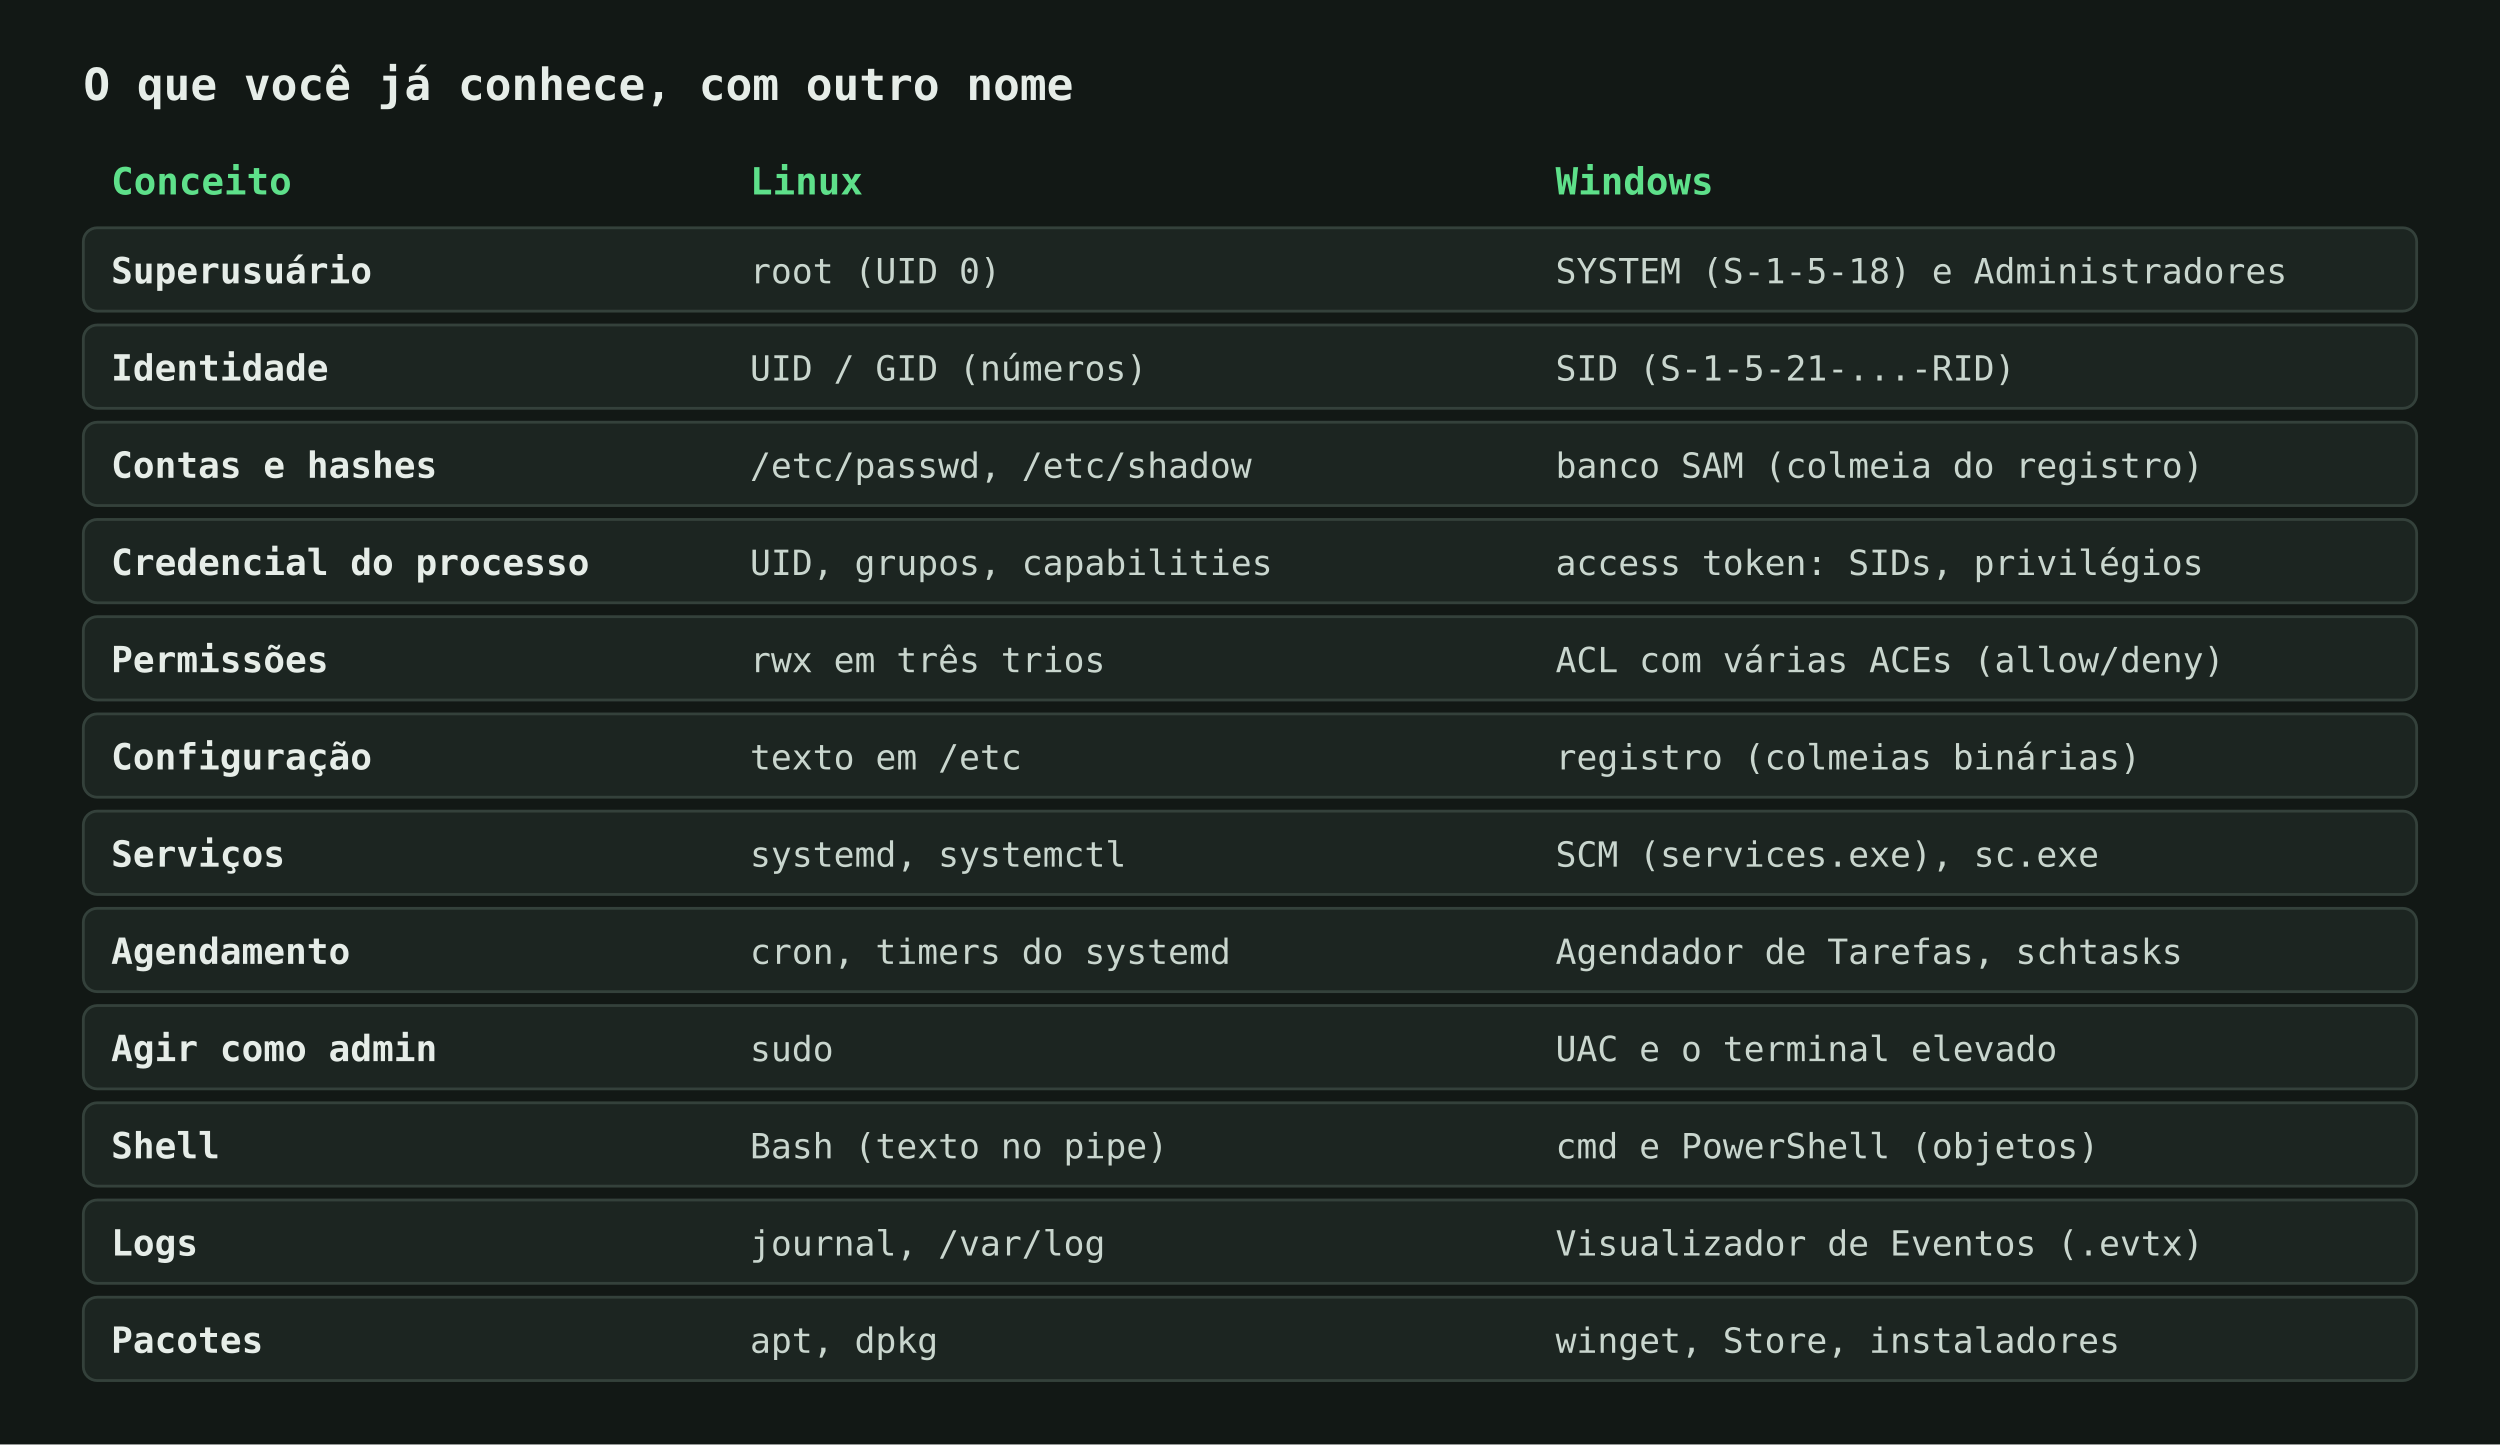
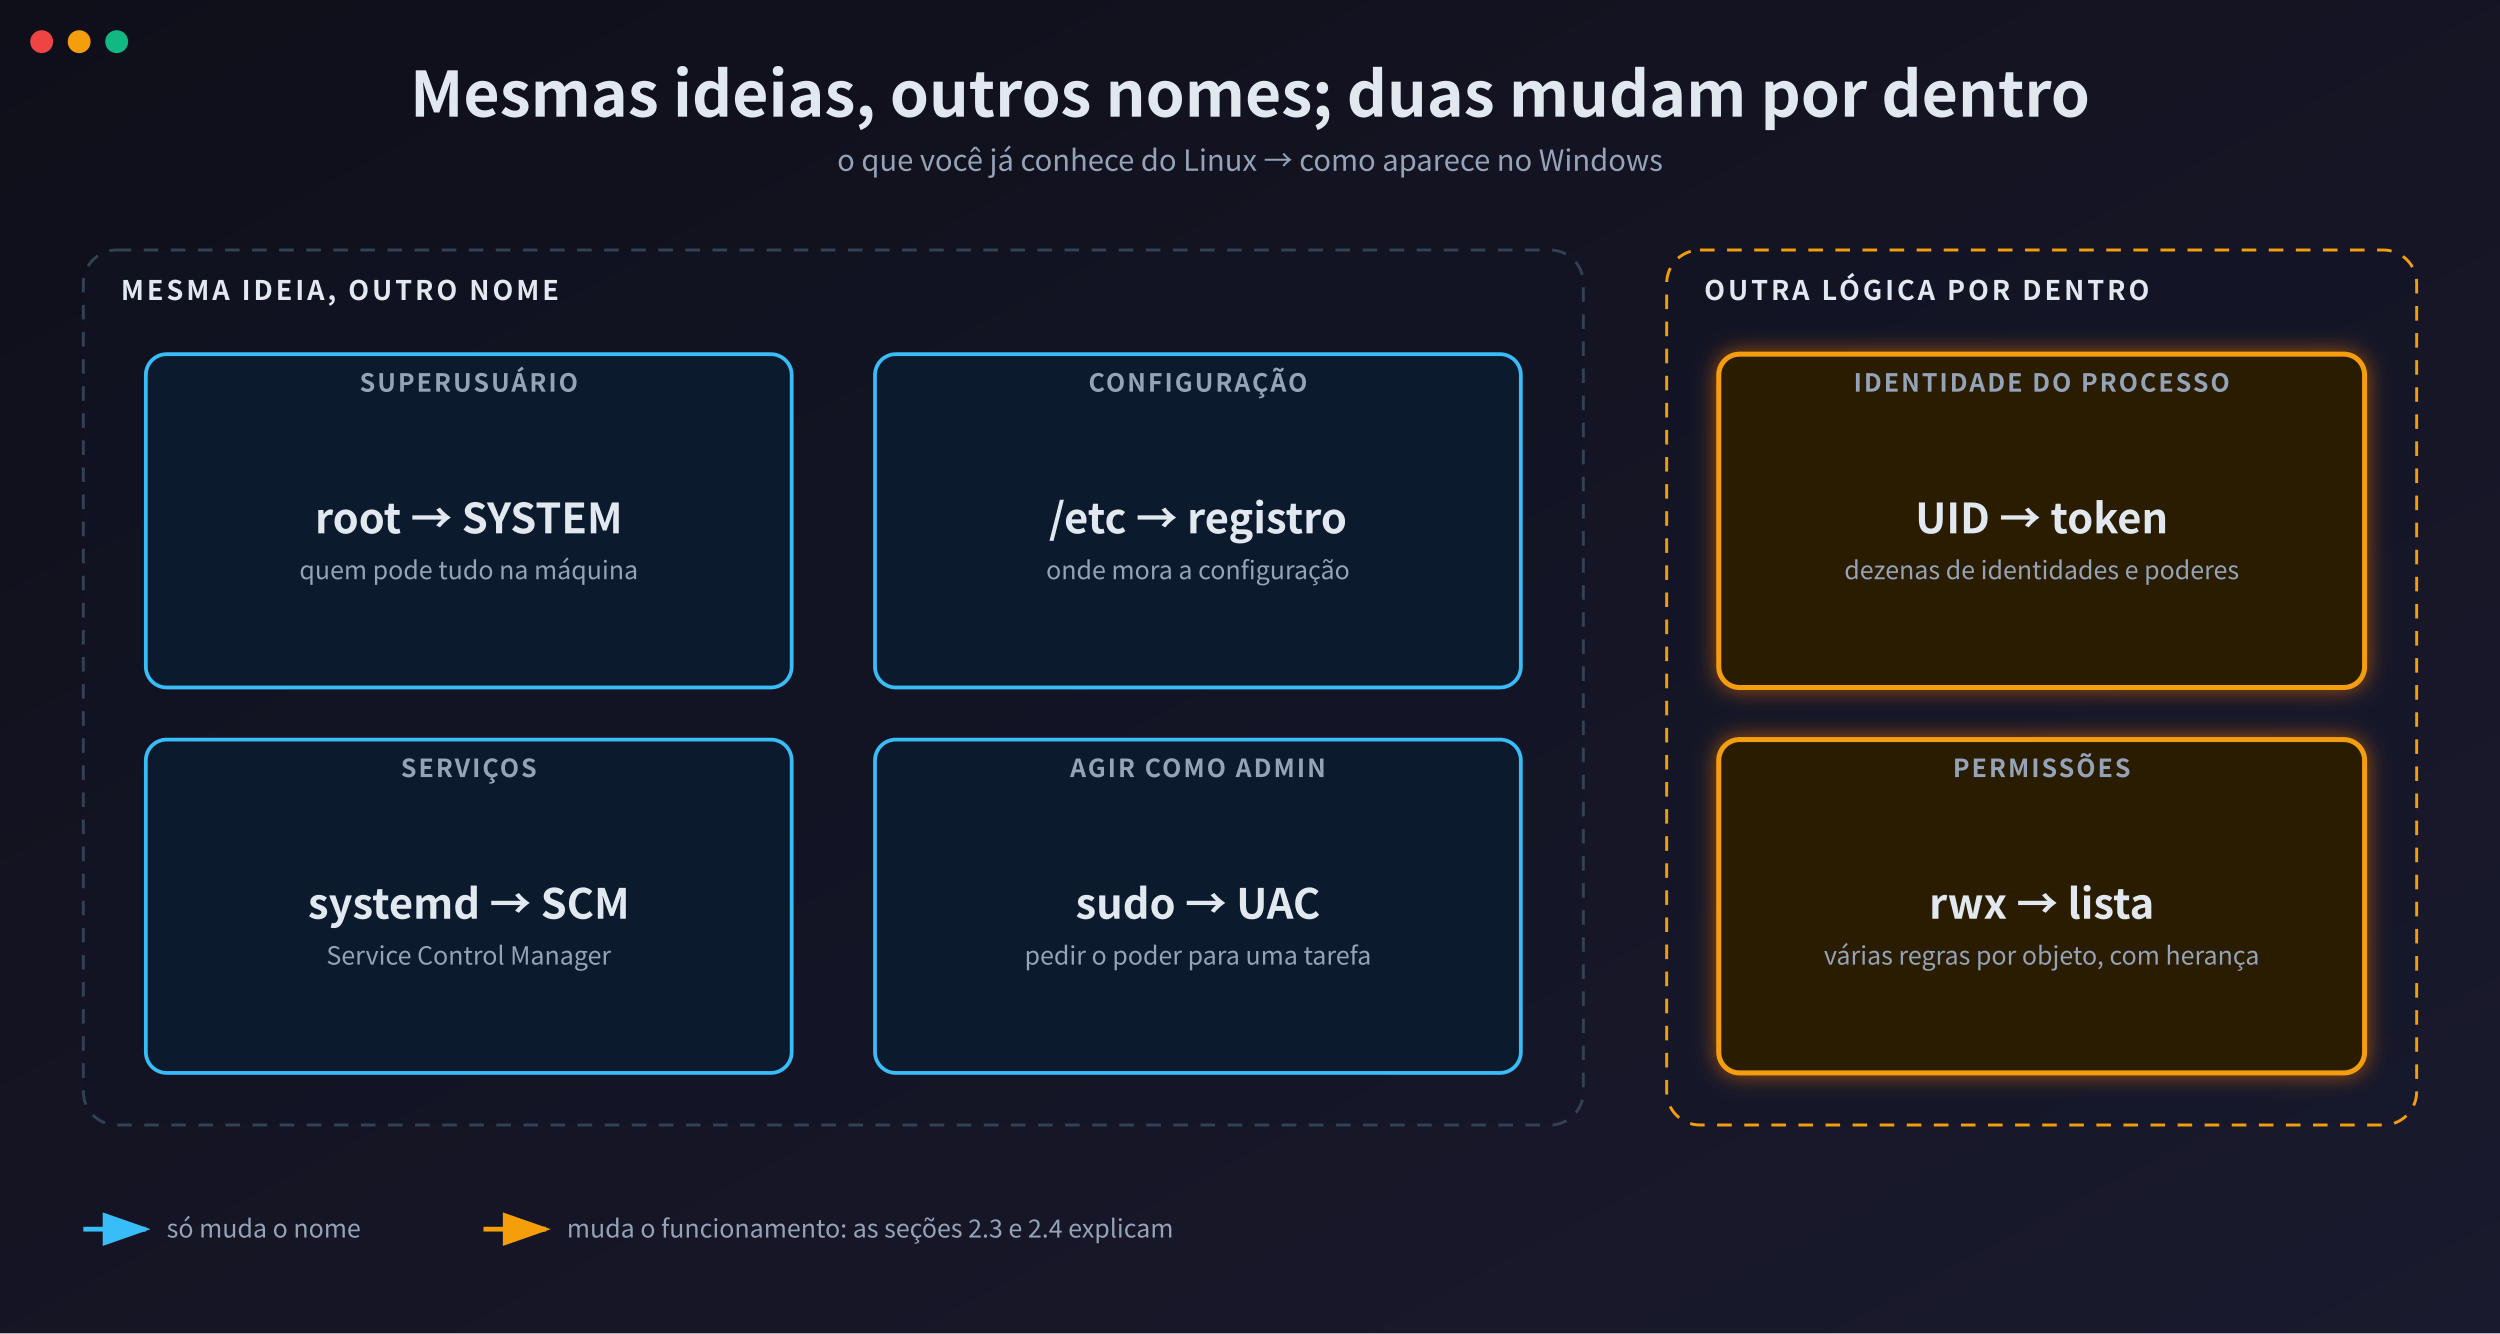
- <svg xmlns="http://www.w3.org/2000/svg" viewBox="0 0 900 520" role="img" aria-labelledby="t d">
-   <style>
-     text { font-family: ui-monospace, "DejaVu Sans Mono", Menlo, Consolas, monospace; fill: #e6ede8; }
-     .t { font-size: 16px; font-weight: 700; }
-     .h { font-size: 13.5px; font-weight: 700; fill: #5ee08a; }
-     .c { font-size: 13px; font-weight: 700; }
-     .s { font-size: 12.5px; fill: #c9d6ce; }
-     .row { fill: #1c2521; stroke: #34413b; stroke-width: 1; }
-   </style>
-   <rect width="900" height="520" fill="#121815" />
-   <text class="t" x="30" y="36">O que você já conhece, com outro nome</text>
-   <text class="h" x="40" y="70">Conceito</text>
-   <text class="h" x="270" y="70">Linux</text>
-   <text class="h" x="560" y="70">Windows</text>
-   <rect class="row" x="30" y="82" width="840" height="30" rx="5" />
-   <text class="c" x="40" y="102">Superusuário</text>
-   <text class="s" x="270" y="102">root (UID 0)</text>
-   <text class="s" x="560" y="102">SYSTEM (S-1-5-18) e Administradores</text>
-   <rect class="row" x="30" y="117" width="840" height="30" rx="5" />
-   <text class="c" x="40" y="137">Identidade</text>
-   <text class="s" x="270" y="137">UID / GID (números)</text>
-   <text class="s" x="560" y="137">SID (S-1-5-21-...-RID)</text>
-   <rect class="row" x="30" y="152" width="840" height="30" rx="5" />
-   <text class="c" x="40" y="172">Contas e hashes</text>
-   <text class="s" x="270" y="172">/etc/passwd, /etc/shadow</text>
-   <text class="s" x="560" y="172">banco SAM (colmeia do registro)</text>
-   <rect class="row" x="30" y="187" width="840" height="30" rx="5" />
-   <text class="c" x="40" y="207">Credencial do processo</text>
-   <text class="s" x="270" y="207">UID, grupos, capabilities</text>
-   <text class="s" x="560" y="207">access token: SIDs, privilégios</text>
-   <rect class="row" x="30" y="222" width="840" height="30" rx="5" />
-   <text class="c" x="40" y="242">Permissões</text>
-   <text class="s" x="270" y="242">rwx em três trios</text>
-   <text class="s" x="560" y="242">ACL com várias ACEs (allow/deny)</text>
-   <rect class="row" x="30" y="257" width="840" height="30" rx="5" />
-   <text class="c" x="40" y="277">Configuração</text>
-   <text class="s" x="270" y="277">texto em /etc</text>
-   <text class="s" x="560" y="277">registro (colmeias binárias)</text>
-   <rect class="row" x="30" y="292" width="840" height="30" rx="5" />
-   <text class="c" x="40" y="312">Serviços</text>
-   <text class="s" x="270" y="312">systemd, systemctl</text>
-   <text class="s" x="560" y="312">SCM (services.exe), sc.exe</text>
-   <rect class="row" x="30" y="327" width="840" height="30" rx="5" />
-   <text class="c" x="40" y="347">Agendamento</text>
-   <text class="s" x="270" y="347">cron, timers do systemd</text>
-   <text class="s" x="560" y="347">Agendador de Tarefas, schtasks</text>
-   <rect class="row" x="30" y="362" width="840" height="30" rx="5" />
-   <text class="c" x="40" y="382">Agir como admin</text>
-   <text class="s" x="270" y="382">sudo</text>
-   <text class="s" x="560" y="382">UAC e o terminal elevado</text>
-   <rect class="row" x="30" y="397" width="840" height="30" rx="5" />
-   <text class="c" x="40" y="417">Shell</text>
-   <text class="s" x="270" y="417">Bash (texto no pipe)</text>
-   <text class="s" x="560" y="417">cmd e PowerShell (objetos)</text>
-   <rect class="row" x="30" y="432" width="840" height="30" rx="5" />
-   <text class="c" x="40" y="452">Logs</text>
-   <text class="s" x="270" y="452">journal, /var/log</text>
-   <text class="s" x="560" y="452">Visualizador de Eventos (.evtx)</text>
-   <rect class="row" x="30" y="467" width="840" height="30" rx="5" />
-   <text class="c" x="40" y="487">Pacotes</text>
-   <text class="s" x="270" y="487">apt, dpkg</text>
-   <text class="s" x="560" y="487">winget, Store, instaladores</text>
+ <svg xmlns="http://www.w3.org/2000/svg" viewBox="0 0 1200 640" width="1200" height="640" data-generator="fireworks-tech-graph" data-schema-version="1" data-text-metrics="heuristic-v1" data-style-id="2" data-visual-theme="Dark Terminal" data-diagram-type="architecture" data-motion-scene="" data-semantic-profile="generic" data-semantic-valid="true" data-quality-profile="standard" data-max-bends-per-edge="12" data-max-total-bends="100" data-max-route-stretch="5.0" data-max-bridged-crossings="8" data-min-node-gap="0.0" data-min-container-gutter="0.0" data-min-label-clearance="2.0" data-min-segment-length="0.0">
+   <defs>
+     <marker id="arrowA" markerWidth="10" markerHeight="7" refX="9" refY="3.5" orient="auto">
+       <polygon points="0 0, 10 3.5, 0 7" fill="#a855f7" />
+     </marker>
+     <marker id="arrowB" markerWidth="10" markerHeight="7" refX="9" refY="3.5" orient="auto">
+       <polygon points="0 0, 10 3.5, 0 7" fill="#22c55e" />
+     </marker>
+     <marker id="arrowC" markerWidth="10" markerHeight="7" refX="9" refY="3.5" orient="auto">
+       <polygon points="0 0, 10 3.5, 0 7" fill="#38bdf8" />
+     </marker>
+     <marker id="arrowE" markerWidth="10" markerHeight="7" refX="9" refY="3.5" orient="auto">
+       <polygon points="0 0, 10 3.5, 0 7" fill="#fb7185" />
+     </marker>
+     <marker id="arrowF" markerWidth="10" markerHeight="7" refX="9" refY="3.5" orient="auto">
+       <polygon points="0 0, 10 3.5, 0 7" fill="#f59e0b" />
+     </marker>
+     <marker id="arrowG" markerWidth="10" markerHeight="7" refX="9" refY="3.5" orient="auto">
+       <polygon points="0 0, 10 3.5, 0 7" fill="#f97316" />
+     </marker>
+     <marker id="arrowH" markerWidth="10" markerHeight="7" refX="9" refY="3.5" orient="auto">
+       <polygon points="0 0, 10 3.5, 0 7" fill="#94a3b8" />
+     </marker>
+     <linearGradient id="terminalGradient" x1="0%" y1="0%" x2="100%" y2="100%">
+       <stop offset="0%" stop-color="#0f0f1a" />
+       <stop offset="100%" stop-color="#1a1a2e" />
+     </linearGradient>
+     <filter id="glowBlue" x="-30%" y="-30%" width="160%" height="160%">
+       <feDropShadow dx="0" dy="0" stdDeviation="5" flood-color="#3b82f6" flood-opacity="0.65" />
+     </filter>
+     <filter id="glowPurple" x="-30%" y="-30%" width="160%" height="160%">
+       <feDropShadow dx="0" dy="0" stdDeviation="5" flood-color="#a855f7" flood-opacity="0.72" />
+     </filter>
+     <filter id="glowGreen" x="-30%" y="-30%" width="160%" height="160%">
+       <feDropShadow dx="0" dy="0" stdDeviation="5" flood-color="#22c55e" flood-opacity="0.62" />
+     </filter>
+     <filter id="glowOrange" x="-30%" y="-30%" width="160%" height="160%">
+       <feDropShadow dx="0" dy="0" stdDeviation="5" flood-color="#f97316" flood-opacity="0.62" />
+     </filter>
+     <style>
+     text { font-family: 'SF Mono', 'Fira Code', Menlo, 'Noto Sans CJK SC', 'Microsoft YaHei', 'SimHei', monospace; }
+     .title { font-size: 30px; font-weight: 700; fill: #e2e8f0; }
+     .subtitle { font-size: 14px; font-weight: 500; fill: #94a3b8; }
+     .section { font-size: 13px; font-weight: 700; fill: #e2e8f0; letter-spacing: 1.4px; }
+     .section-sub { font-size: 12px; font-weight: 500; fill: #94a3b8; }
+     .node-title { font-weight: 700; fill: #e2e8f0; }
+     .node-sub { font-weight: 500; fill: #94a3b8; }
+     .node-type { font-size: 12px; font-weight: 700; fill: #94a3b8; letter-spacing: 0.08em; }
+     .arrow-label { font-size: 12px; font-weight: 600; fill: #cbd5e1; }
+     .legend { font-size: 12px; font-weight: 500; fill: #94a3b8; }
+     .footnote { font-size: 12px; font-weight: 500; fill: #94a3b8; }
+     .metric-label { font-size: 8.5px; font-weight: 700; fill: #94a3b8; text-transform: uppercase; }
+     .metric-value { font-size: 9.5px; font-weight: 700; fill: #e2e8f0; }
+     </style>
+   </defs>
+   <rect data-graph-role="background" width="1200.0" height="640.0" fill="url(#terminalGradient)" />
+   <circle cx="20.0" cy="20" r="5.5" fill="#ef4444" />
+   <circle cx="38.0" cy="20" r="5.5" fill="#f59e0b" />
+   <circle cx="56.0" cy="20" r="5.5" fill="#10b981" />
+   <text x="600.0" y="56" text-anchor="middle" class="title">Mesmas ideias, outros nomes; duas mudam por dentro</text>
+   <text x="600.0" y="82" text-anchor="middle" class="subtitle">o que você já conhece do Linux  →  como aparece no Windows</text>
+   <g id="nome" data-graph-role="container" data-container-id="nome" data-semantic-role="boundary" data-graph-bounds="40,120,760,540">
+     <rect data-graph-role="container" x="40.0" y="120.0" width="720.0" height="420.0" rx="16.0" fill="rgba(15,23,42,0.28)" stroke="#334155" stroke-width="1.4" stroke-dasharray="7 6" />
+     <text x="58.0" y="144.0" class="section">MESMA IDEIA, OUTRO NOME</text>
+     <rect id="nome-header" data-graph-role="reserved" data-reserved-kind="container-header" x="48" y="126" width="194.06" height="30" fill="none" stroke="none" />
+   </g>
+   <g id="logica" data-graph-role="container" data-container-id="logica" data-semantic-role="boundary" data-graph-bounds="800,120,1160,540">
+     <rect data-graph-role="container" x="800.0" y="120.0" width="360.0" height="420.0" rx="16.0" fill="rgba(15,23,42,0.28)" stroke="#f59e0b" stroke-width="1.4" stroke-dasharray="7 6" />
+     <text x="818.0" y="144.0" class="section">OUTRA LÓGICA POR DENTRO</text>
+     <rect id="logica-header" data-graph-role="reserved" data-reserved-kind="container-header" x="808" y="126" width="191.46" height="30" fill="none" stroke="none" />
+   </g>
+   <g id="node-root" data-graph-role="node" data-node-id="root" data-semantic-role="rect" data-motion-role="" data-motion-stage="" data-motion-order="" data-parent="nome" data-deployment-id="" data-topic-id="" data-span-id="" data-station-order="" data-status="" data-start-ms="" data-duration-ms="" data-parent-span="" data-graph-bounds="70,170,380,330">
+     <rect x="70.0" y="170.0" width="310.0" height="160.0" rx="10.0" fill="#0c1a2e" stroke="#38bdf8" stroke-width="1.8" />
+     <text x="225.0" y="188.0" text-anchor="middle" class="node-type">SUPERUSUÁRIO</text>
+     <text data-text-role="title" data-full-text="root  →  SYSTEM" data-text-max-width="286.0" x="225.0" y="256.0" text-anchor="middle" class="node-title" font-size="20.0">root → SYSTEM</text>
+     <text data-text-role="subtitle" data-full-text="quem pode tudo na máquina" data-text-max-width="286.0" x="225.0" y="278.0" text-anchor="middle" class="node-sub" font-size="12">quem pode tudo na máquina</text>
+   </g>
+   <g id="node-etc" data-graph-role="node" data-node-id="etc" data-semantic-role="rect" data-motion-role="" data-motion-stage="" data-motion-order="" data-parent="nome" data-deployment-id="" data-topic-id="" data-span-id="" data-station-order="" data-status="" data-start-ms="" data-duration-ms="" data-parent-span="" data-graph-bounds="420,170,730,330">
+     <rect x="420.0" y="170.0" width="310.0" height="160.0" rx="10.0" fill="#0c1a2e" stroke="#38bdf8" stroke-width="1.8" />
+     <text x="575.0" y="188.0" text-anchor="middle" class="node-type">CONFIGURAÇÃO</text>
+     <text data-text-role="title" data-full-text="/etc  →  registro" data-text-max-width="286.0" x="575.0" y="256.0" text-anchor="middle" class="node-title" font-size="20.0">/etc → registro</text>
+     <text data-text-role="subtitle" data-full-text="onde mora a configuração" data-text-max-width="286.0" x="575.0" y="278.0" text-anchor="middle" class="node-sub" font-size="12">onde mora a configuração</text>
+   </g>
+   <g id="node-svc" data-graph-role="node" data-node-id="svc" data-semantic-role="rect" data-motion-role="" data-motion-stage="" data-motion-order="" data-parent="nome" data-deployment-id="" data-topic-id="" data-span-id="" data-station-order="" data-status="" data-start-ms="" data-duration-ms="" data-parent-span="" data-graph-bounds="70,355,380,515">
+     <rect x="70.0" y="355.0" width="310.0" height="160.0" rx="10.0" fill="#0c1a2e" stroke="#38bdf8" stroke-width="1.8" />
+     <text x="225.0" y="373.0" text-anchor="middle" class="node-type">SERVIÇOS</text>
+     <text data-text-role="title" data-full-text="systemd  →  SCM" data-text-max-width="286.0" x="225.0" y="441.0" text-anchor="middle" class="node-title" font-size="20.0">systemd → SCM</text>
+     <text data-text-role="subtitle" data-full-text="Service Control Manager" data-text-max-width="286.0" x="225.0" y="463.0" text-anchor="middle" class="node-sub" font-size="12">Service Control Manager</text>
+   </g>
+   <g id="node-sudo" data-graph-role="node" data-node-id="sudo" data-semantic-role="rect" data-motion-role="" data-motion-stage="" data-motion-order="" data-parent="nome" data-deployment-id="" data-topic-id="" data-span-id="" data-station-order="" data-status="" data-start-ms="" data-duration-ms="" data-parent-span="" data-graph-bounds="420,355,730,515">
+     <rect x="420.0" y="355.0" width="310.0" height="160.0" rx="10.0" fill="#0c1a2e" stroke="#38bdf8" stroke-width="1.8" />
+     <text x="575.0" y="373.0" text-anchor="middle" class="node-type">AGIR COMO ADMIN</text>
+     <text data-text-role="title" data-full-text="sudo  →  UAC" data-text-max-width="286.0" x="575.0" y="441.0" text-anchor="middle" class="node-title" font-size="20.0">sudo → UAC</text>
+     <text data-text-role="subtitle" data-full-text="pedir o poder para uma tarefa" data-text-max-width="286.0" x="575.0" y="463.0" text-anchor="middle" class="node-sub" font-size="12">pedir o poder para uma tarefa</text>
+   </g>
+   <g id="node-token" data-graph-role="node" data-node-id="token" data-semantic-role="rect" data-motion-role="" data-motion-stage="" data-motion-order="" data-parent="logica" data-deployment-id="" data-topic-id="" data-span-id="" data-station-order="" data-status="" data-start-ms="" data-duration-ms="" data-parent-span="" data-graph-bounds="825,170,1135,330">
+     <rect x="825.0" y="170.0" width="310.0" height="160.0" rx="10.0" fill="#2a1f05" stroke="#f59e0b" stroke-width="2.4" filter="url(#glowOrange)" />
+     <text x="980.0" y="188.0" text-anchor="middle" class="node-type">IDENTIDADE DO PROCESSO</text>
+     <text data-text-role="title" data-full-text="UID  →  token" data-text-max-width="286.0" x="980.0" y="256.0" text-anchor="middle" class="node-title" font-size="20.0">UID → token</text>
+     <text data-text-role="subtitle" data-full-text="dezenas de identidades e poderes" data-text-max-width="286.0" x="980.0" y="278.0" text-anchor="middle" class="node-sub" font-size="12">dezenas de identidades e poderes</text>
+   </g>
+   <g id="node-acl" data-graph-role="node" data-node-id="acl" data-semantic-role="rect" data-motion-role="" data-motion-stage="" data-motion-order="" data-parent="logica" data-deployment-id="" data-topic-id="" data-span-id="" data-station-order="" data-status="" data-start-ms="" data-duration-ms="" data-parent-span="" data-graph-bounds="825,355,1135,515">
+     <rect x="825.0" y="355.0" width="310.0" height="160.0" rx="10.0" fill="#2a1f05" stroke="#f59e0b" stroke-width="2.4" filter="url(#glowOrange)" />
+     <text x="980.0" y="373.0" text-anchor="middle" class="node-type">PERMISSÕES</text>
+     <text data-text-role="title" data-full-text="rwx  →  lista" data-text-max-width="286.0" x="980.0" y="441.0" text-anchor="middle" class="node-title" font-size="20.0">rwx → lista</text>
+     <text data-text-role="subtitle" data-full-text="várias regras por objeto, com herança" data-text-max-width="286.0" x="980.0" y="463.0" text-anchor="middle" class="node-sub" font-size="12">várias regras por objeto, com herança</text>
+   </g>
+   <g id="legend" data-graph-role="legend">
+     <rect id="legend-zone" data-graph-role="reserved" data-reserved-kind="legend" x="30" y="576" width="570.24" height="46" rx="10" fill="none" stroke="none" />
+     <line data-graph-role="decoration" x1="40.0" y1="590.0" x2="70.0" y2="590.0" stroke="#38bdf8" stroke-width="2.3" marker-end="url(#arrowC)" />
+     <text data-graph-role="decoration" x="80.0" y="594.0" class="legend">só muda o nome        </text>
+     <line data-graph-role="decoration" x1="232.08" y1="590.0" x2="262.08" y2="590.0" stroke="#f59e0b" stroke-width="2.3" marker-end="url(#arrowF)" />
+     <text data-graph-role="decoration" x="272.08" y="594.0" class="legend">muda o funcionamento: as seções 2.3 e 2.4 explicam</text>
+   </g>
</svg>
